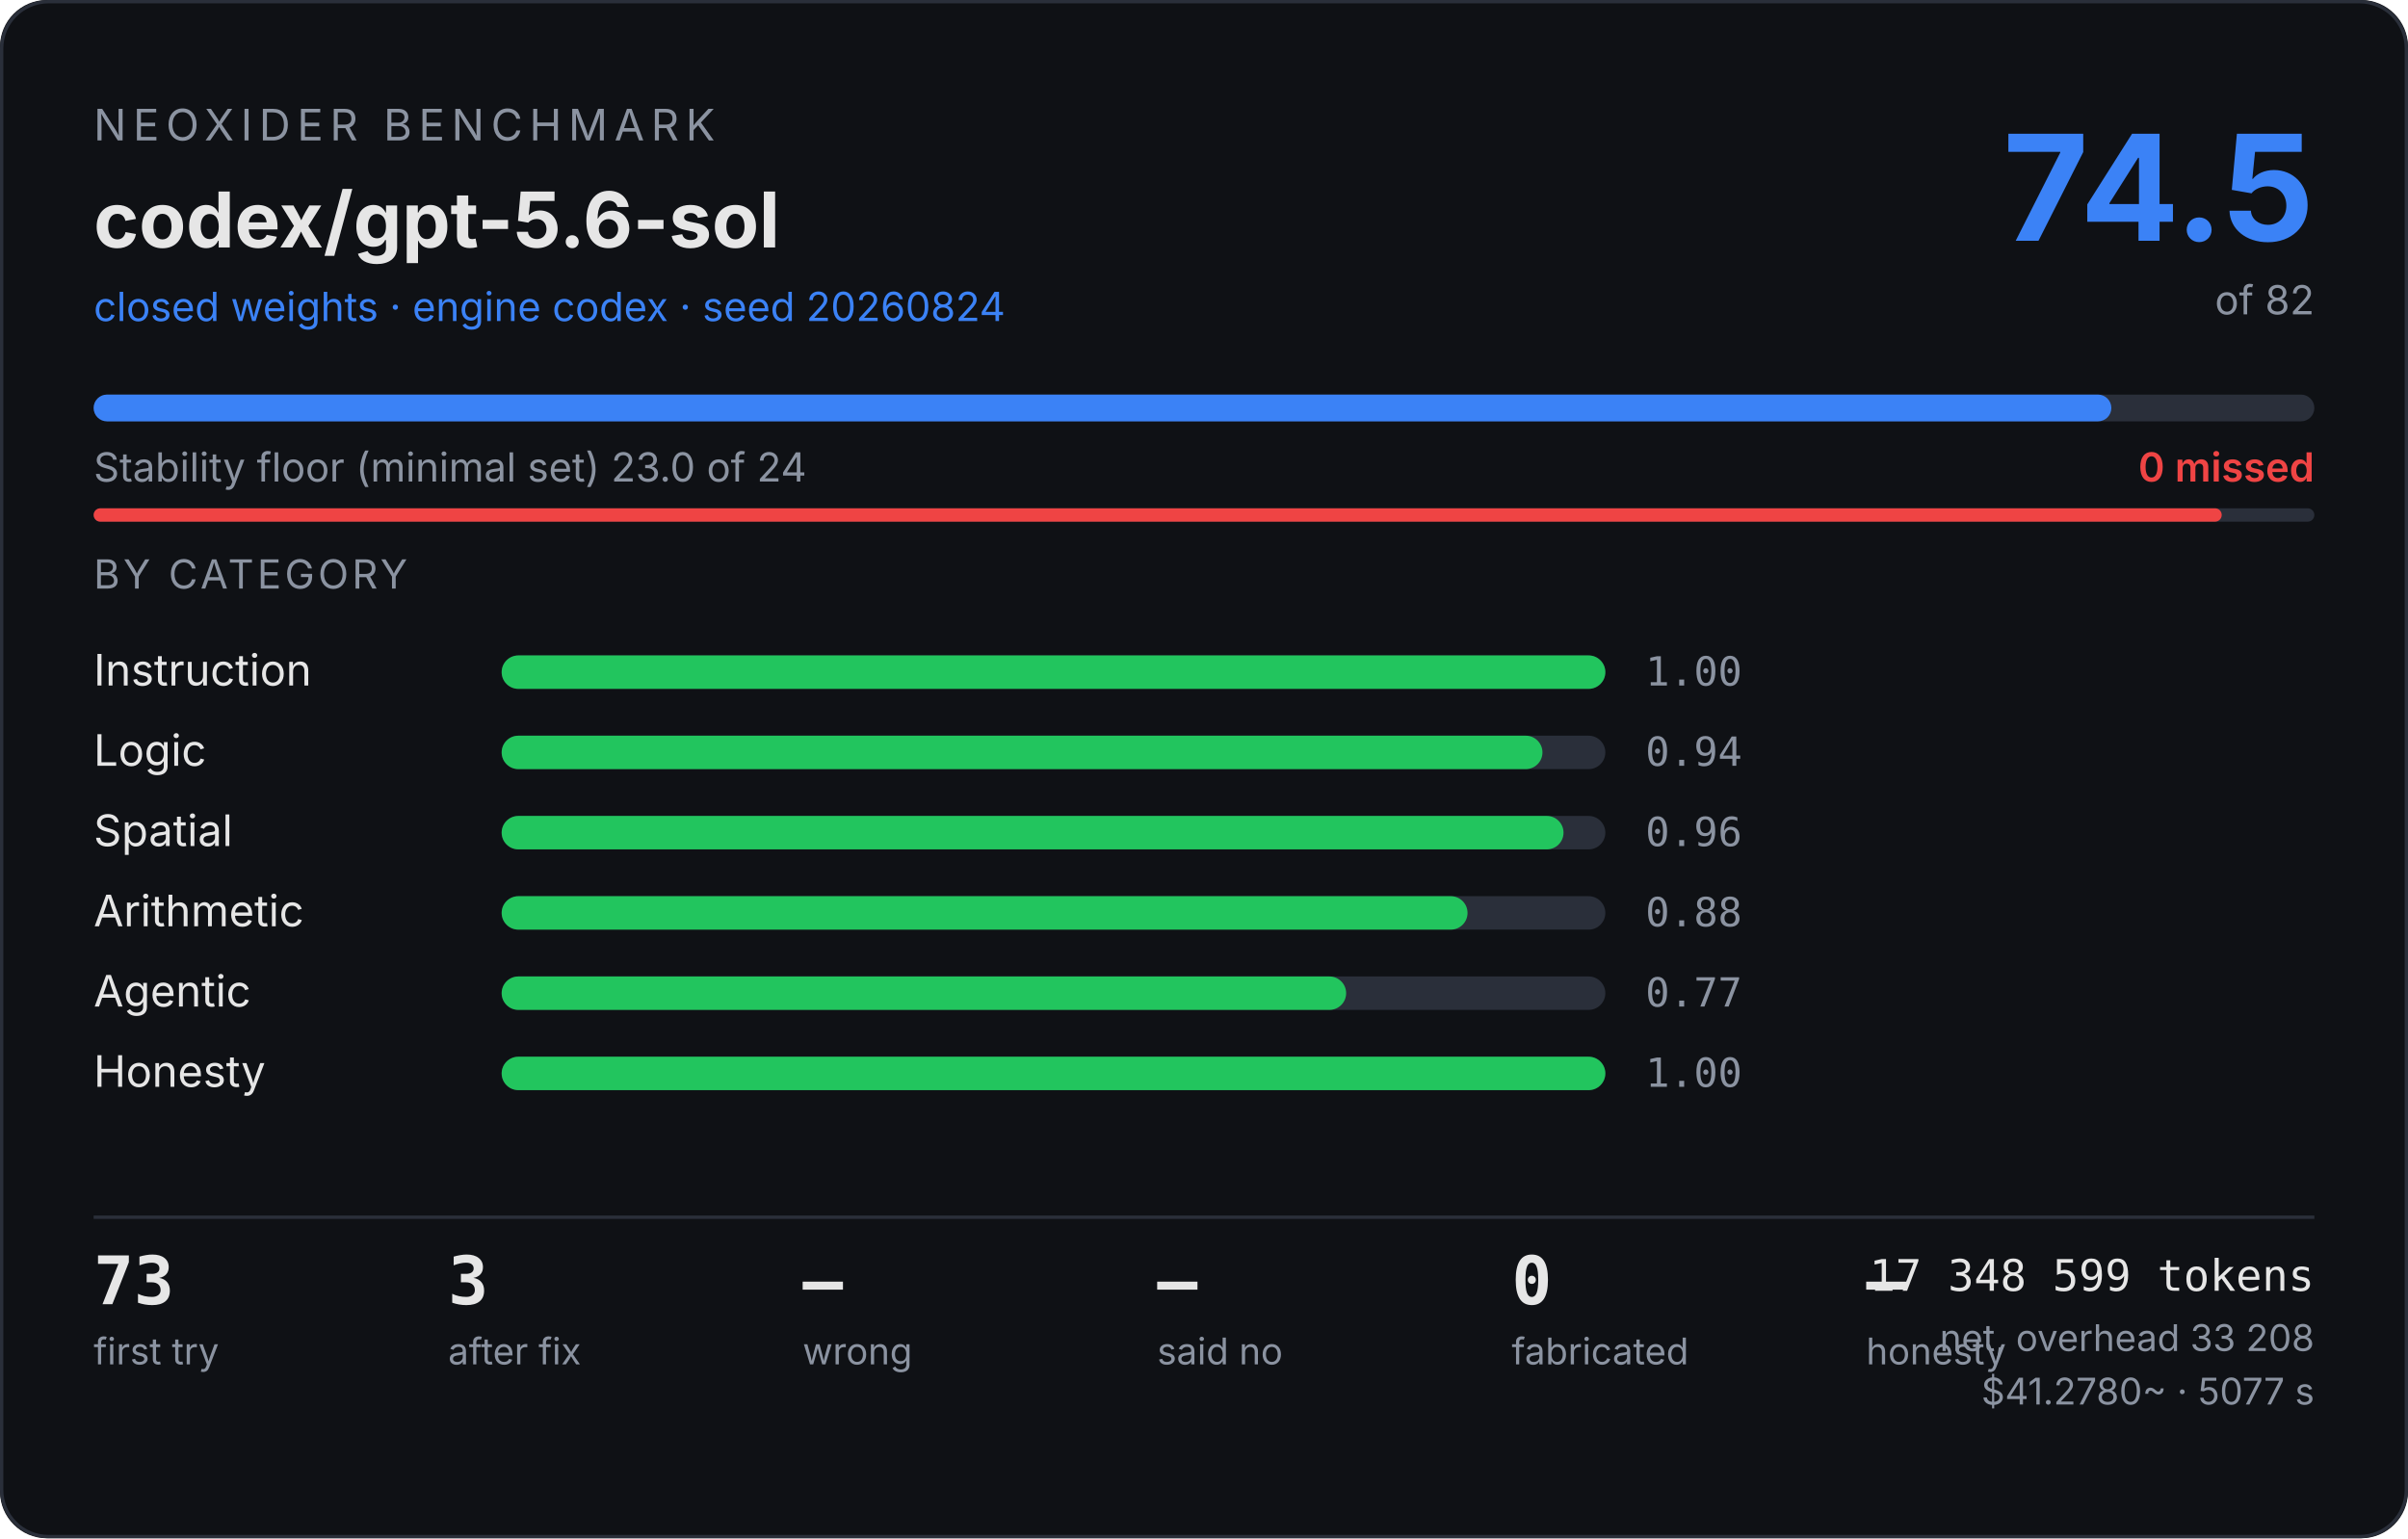
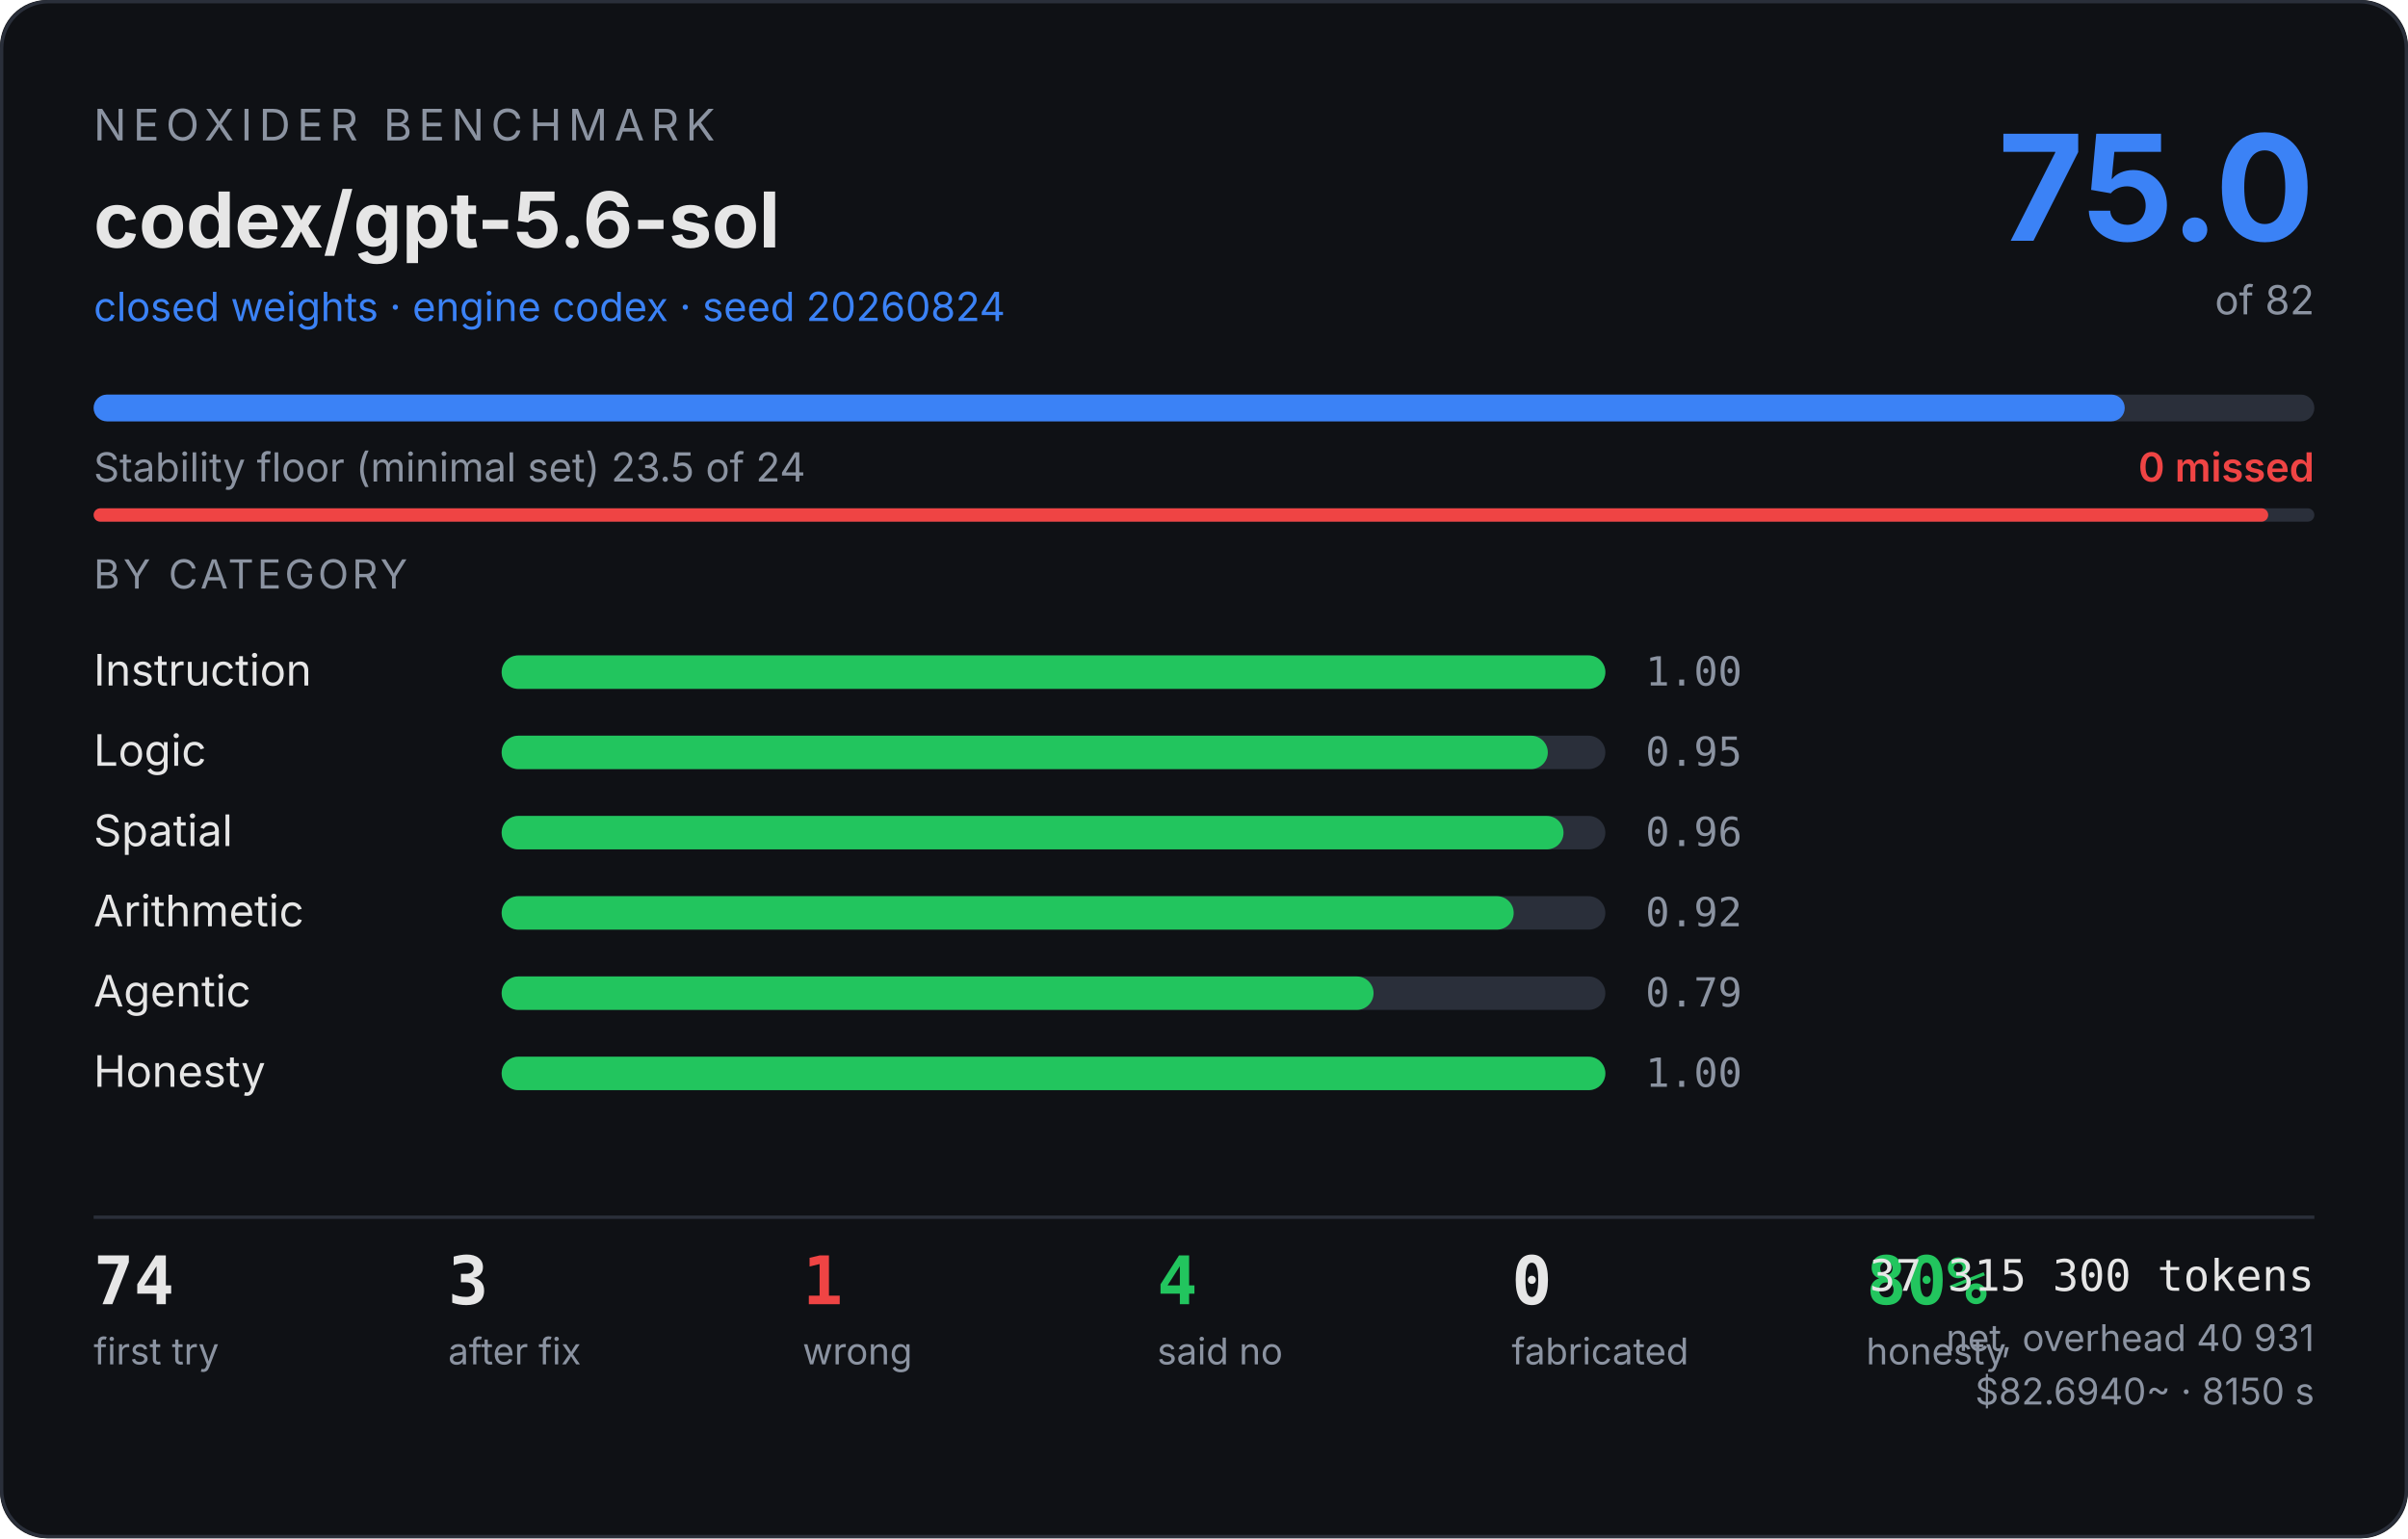
<svg xmlns="http://www.w3.org/2000/svg" width="720" height="460" viewBox="0 0 720 460" font-family="system-ui,-apple-system,Segoe UI,sans-serif">
  <rect width="720" height="460" rx="14" fill="#0f1115" />
  <rect x="0.5" y="0.5" width="719" height="459" rx="14" fill="none" stroke="#2a2f3a" />
  <text x="28" y="42" fill="#8b93a1" font-size="13" letter-spacing="2">NEOXIDER BENCHMARK</text>
  <text x="28" y="74" fill="#e6e6e6" font-size="23" font-weight="700">codex/gpt-5.6-sol</text>
  <text x="28" y="96" fill="#3b82f6" font-size="12">closed weights · engine codex · seed 20260824</text>
-   <text x="692" y="72" text-anchor="end" fill="#3b82f6" font-size="44" font-weight="700">74.5</text>
+   <text x="692" y="72" text-anchor="end" fill="#3b82f6" font-size="44" font-weight="700">75.0</text>
  <text x="692" y="94" text-anchor="end" fill="#8b93a1" font-size="12">of 82</text>
  <rect x="28" y="118" width="664" height="8" rx="4" fill="#2a2f3a" />
-   <rect x="28" y="118" width="603.3" height="8" rx="4" fill="#3b82f6" />
-   <text x="28" y="144" fill="#8b93a1" font-size="12">Stability floor (minimal set) 23.0 of 24</text>
+   <rect x="28" y="118" width="607.3" height="8" rx="4" fill="#3b82f6" />
+   <text x="28" y="144" fill="#8b93a1" font-size="12">Stability floor (minimal set) 23.5 of 24</text>
  <text x="692" y="144" text-anchor="end" fill="#ef4444" font-size="12" font-weight="600">0 missed</text>
  <rect x="28" y="152" width="664" height="4" rx="2" fill="#2a2f3a" />
-   <rect x="28" y="152" width="636.3" height="4" rx="2" fill="#ef4444" />
+   <rect x="28" y="152" width="650.2" height="4" rx="2" fill="#ef4444" />
  <text x="28" y="176" fill="#8b93a1" font-size="12" letter-spacing="1">BY CATEGORY</text>
  <text x="28" y="205" fill="#e6e6e6" font-size="13">Instruction</text>
  <rect x="150" y="196" width="330" height="10" rx="5" fill="#2a2f3a" />
  <rect x="150" y="196" width="330.0" height="10" rx="5" fill="#22c55e" />
  <text x="492" y="205" fill="#8b93a1" font-size="12" font-family="ui-monospace,Consolas,monospace">1.00</text>
  <text x="28" y="229" fill="#e6e6e6" font-size="13">Logic</text>
  <rect x="150" y="220" width="330" height="10" rx="5" fill="#2a2f3a" />
-   <rect x="150" y="220" width="311.2" height="10" rx="5" fill="#22c55e" />
-   <text x="492" y="229" fill="#8b93a1" font-size="12" font-family="ui-monospace,Consolas,monospace">0.94</text>
+   <rect x="150" y="220" width="312.8" height="10" rx="5" fill="#22c55e" />
+   <text x="492" y="229" fill="#8b93a1" font-size="12" font-family="ui-monospace,Consolas,monospace">0.95</text>
  <text x="28" y="253" fill="#e6e6e6" font-size="13">Spatial</text>
  <rect x="150" y="244" width="330" height="10" rx="5" fill="#2a2f3a" />
  <rect x="150" y="244" width="317.5" height="10" rx="5" fill="#22c55e" />
  <text x="492" y="253" fill="#8b93a1" font-size="12" font-family="ui-monospace,Consolas,monospace">0.96</text>
  <text x="28" y="277" fill="#e6e6e6" font-size="13">Arithmetic</text>
  <rect x="150" y="268" width="330" height="10" rx="5" fill="#2a2f3a" />
-   <rect x="150" y="268" width="288.8" height="10" rx="5" fill="#22c55e" />
-   <text x="492" y="277" fill="#8b93a1" font-size="12" font-family="ui-monospace,Consolas,monospace">0.88</text>
+   <rect x="150" y="268" width="302.6" height="10" rx="5" fill="#22c55e" />
+   <text x="492" y="277" fill="#8b93a1" font-size="12" font-family="ui-monospace,Consolas,monospace">0.92</text>
  <text x="28" y="301" fill="#e6e6e6" font-size="13">Agentic</text>
  <rect x="150" y="292" width="330" height="10" rx="5" fill="#2a2f3a" />
-   <rect x="150" y="292" width="252.5" height="10" rx="5" fill="#22c55e" />
-   <text x="492" y="301" fill="#8b93a1" font-size="12" font-family="ui-monospace,Consolas,monospace">0.77</text>
+   <rect x="150" y="292" width="260.7" height="10" rx="5" fill="#22c55e" />
+   <text x="492" y="301" fill="#8b93a1" font-size="12" font-family="ui-monospace,Consolas,monospace">0.79</text>
  <text x="28" y="325" fill="#e6e6e6" font-size="13">Honesty</text>
  <rect x="150" y="316" width="330" height="10" rx="5" fill="#2a2f3a" />
  <rect x="150" y="316" width="330.0" height="10" rx="5" fill="#22c55e" />
  <text x="492" y="325" fill="#8b93a1" font-size="12" font-family="ui-monospace,Consolas,monospace">1.00</text>
  <line x1="28" y1="364" x2="692" y2="364" stroke="#2a2f3a" />
-   <text x="28" y="390" fill="#e6e6e6" font-size="20" font-weight="700" font-family="ui-monospace,Consolas,monospace">73</text>
+   <text x="28" y="390" fill="#e6e6e6" font-size="20" font-weight="700" font-family="ui-monospace,Consolas,monospace">74</text>
  <text x="28" y="408" fill="#8b93a1" font-size="11">first try</text>
  <text x="134" y="390" fill="#e6e6e6" font-size="20" font-weight="700" font-family="ui-monospace,Consolas,monospace">3</text>
  <text x="134" y="408" fill="#8b93a1" font-size="11">after fix</text>
-   <text x="240" y="390" fill="#e6e6e6" font-size="20" font-weight="700" font-family="ui-monospace,Consolas,monospace">—</text>
+   <text x="240" y="390" fill="#ef4444" font-size="20" font-weight="700" font-family="ui-monospace,Consolas,monospace">1</text>
  <text x="240" y="408" fill="#8b93a1" font-size="11">wrong</text>
-   <text x="346" y="390" fill="#e6e6e6" font-size="20" font-weight="700" font-family="ui-monospace,Consolas,monospace">—</text>
+   <text x="346" y="390" fill="#22c55e" font-size="20" font-weight="700" font-family="ui-monospace,Consolas,monospace">4</text>
  <text x="346" y="408" fill="#8b93a1" font-size="11">said no</text>
  <text x="452" y="390" fill="#e6e6e6" font-size="20" font-weight="700" font-family="ui-monospace,Consolas,monospace">0</text>
  <text x="452" y="408" fill="#8b93a1" font-size="11">fabricated</text>
-   <text x="558" y="390" fill="#e6e6e6" font-size="20" font-weight="700" font-family="ui-monospace,Consolas,monospace">—</text>
+   <text x="558" y="390" fill="#22c55e" font-size="20" font-weight="700" font-family="ui-monospace,Consolas,monospace">80%</text>
  <text x="558" y="408" fill="#8b93a1" font-size="11">honesty</text>
-   <text x="692" y="386" text-anchor="end" fill="#e6e6e6" font-size="13" font-family="ui-monospace,Consolas,monospace">17 348 599 tokens</text>
-   <text x="692" y="404" text-anchor="end" fill="#8b93a1" font-size="11">net, overhead 33 208</text>
-   <text x="692" y="420" text-anchor="end" fill="#8b93a1" font-size="11">$41.2780~ · 5077 s</text>
+   <text x="692" y="386" text-anchor="end" fill="#e6e6e6" font-size="13" font-family="ui-monospace,Consolas,monospace">37 315 300 tokens</text>
+   <text x="692" y="404" text-anchor="end" fill="#8b93a1" font-size="11">net, overhead 40 931</text>
+   <text x="692" y="420" text-anchor="end" fill="#8b93a1" font-size="11">$82.6940~ · 8150 s</text>
</svg>
